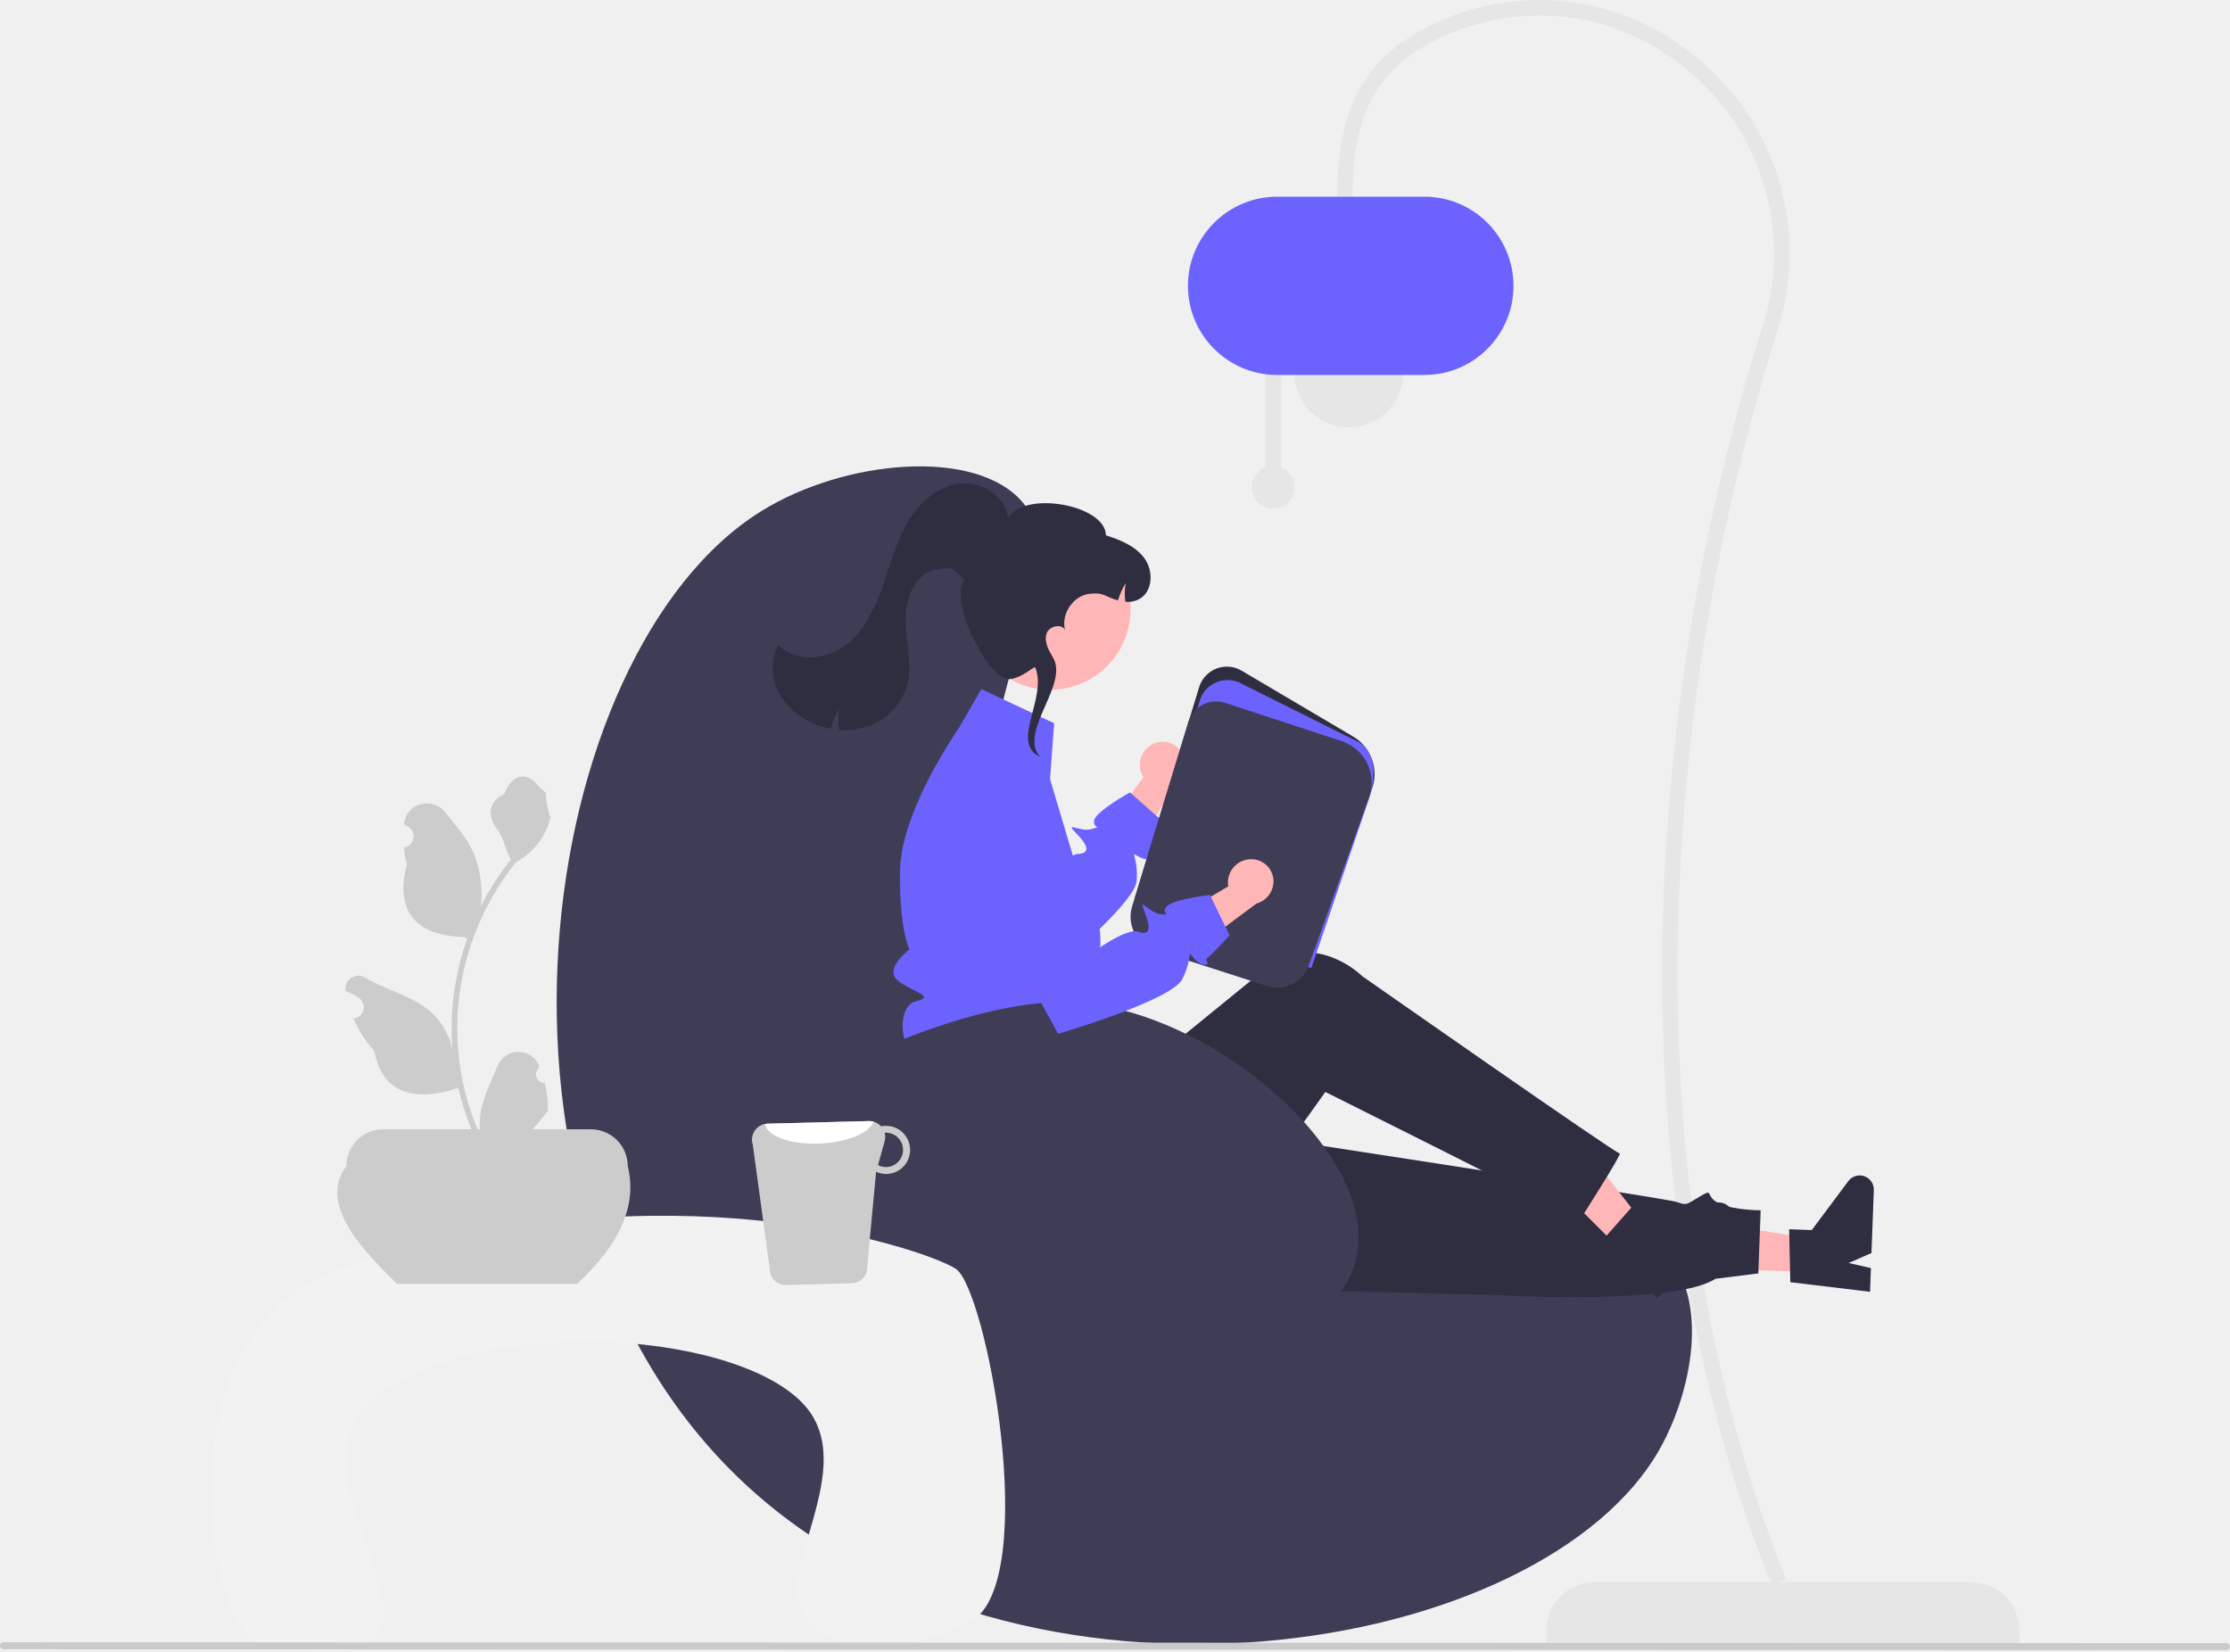
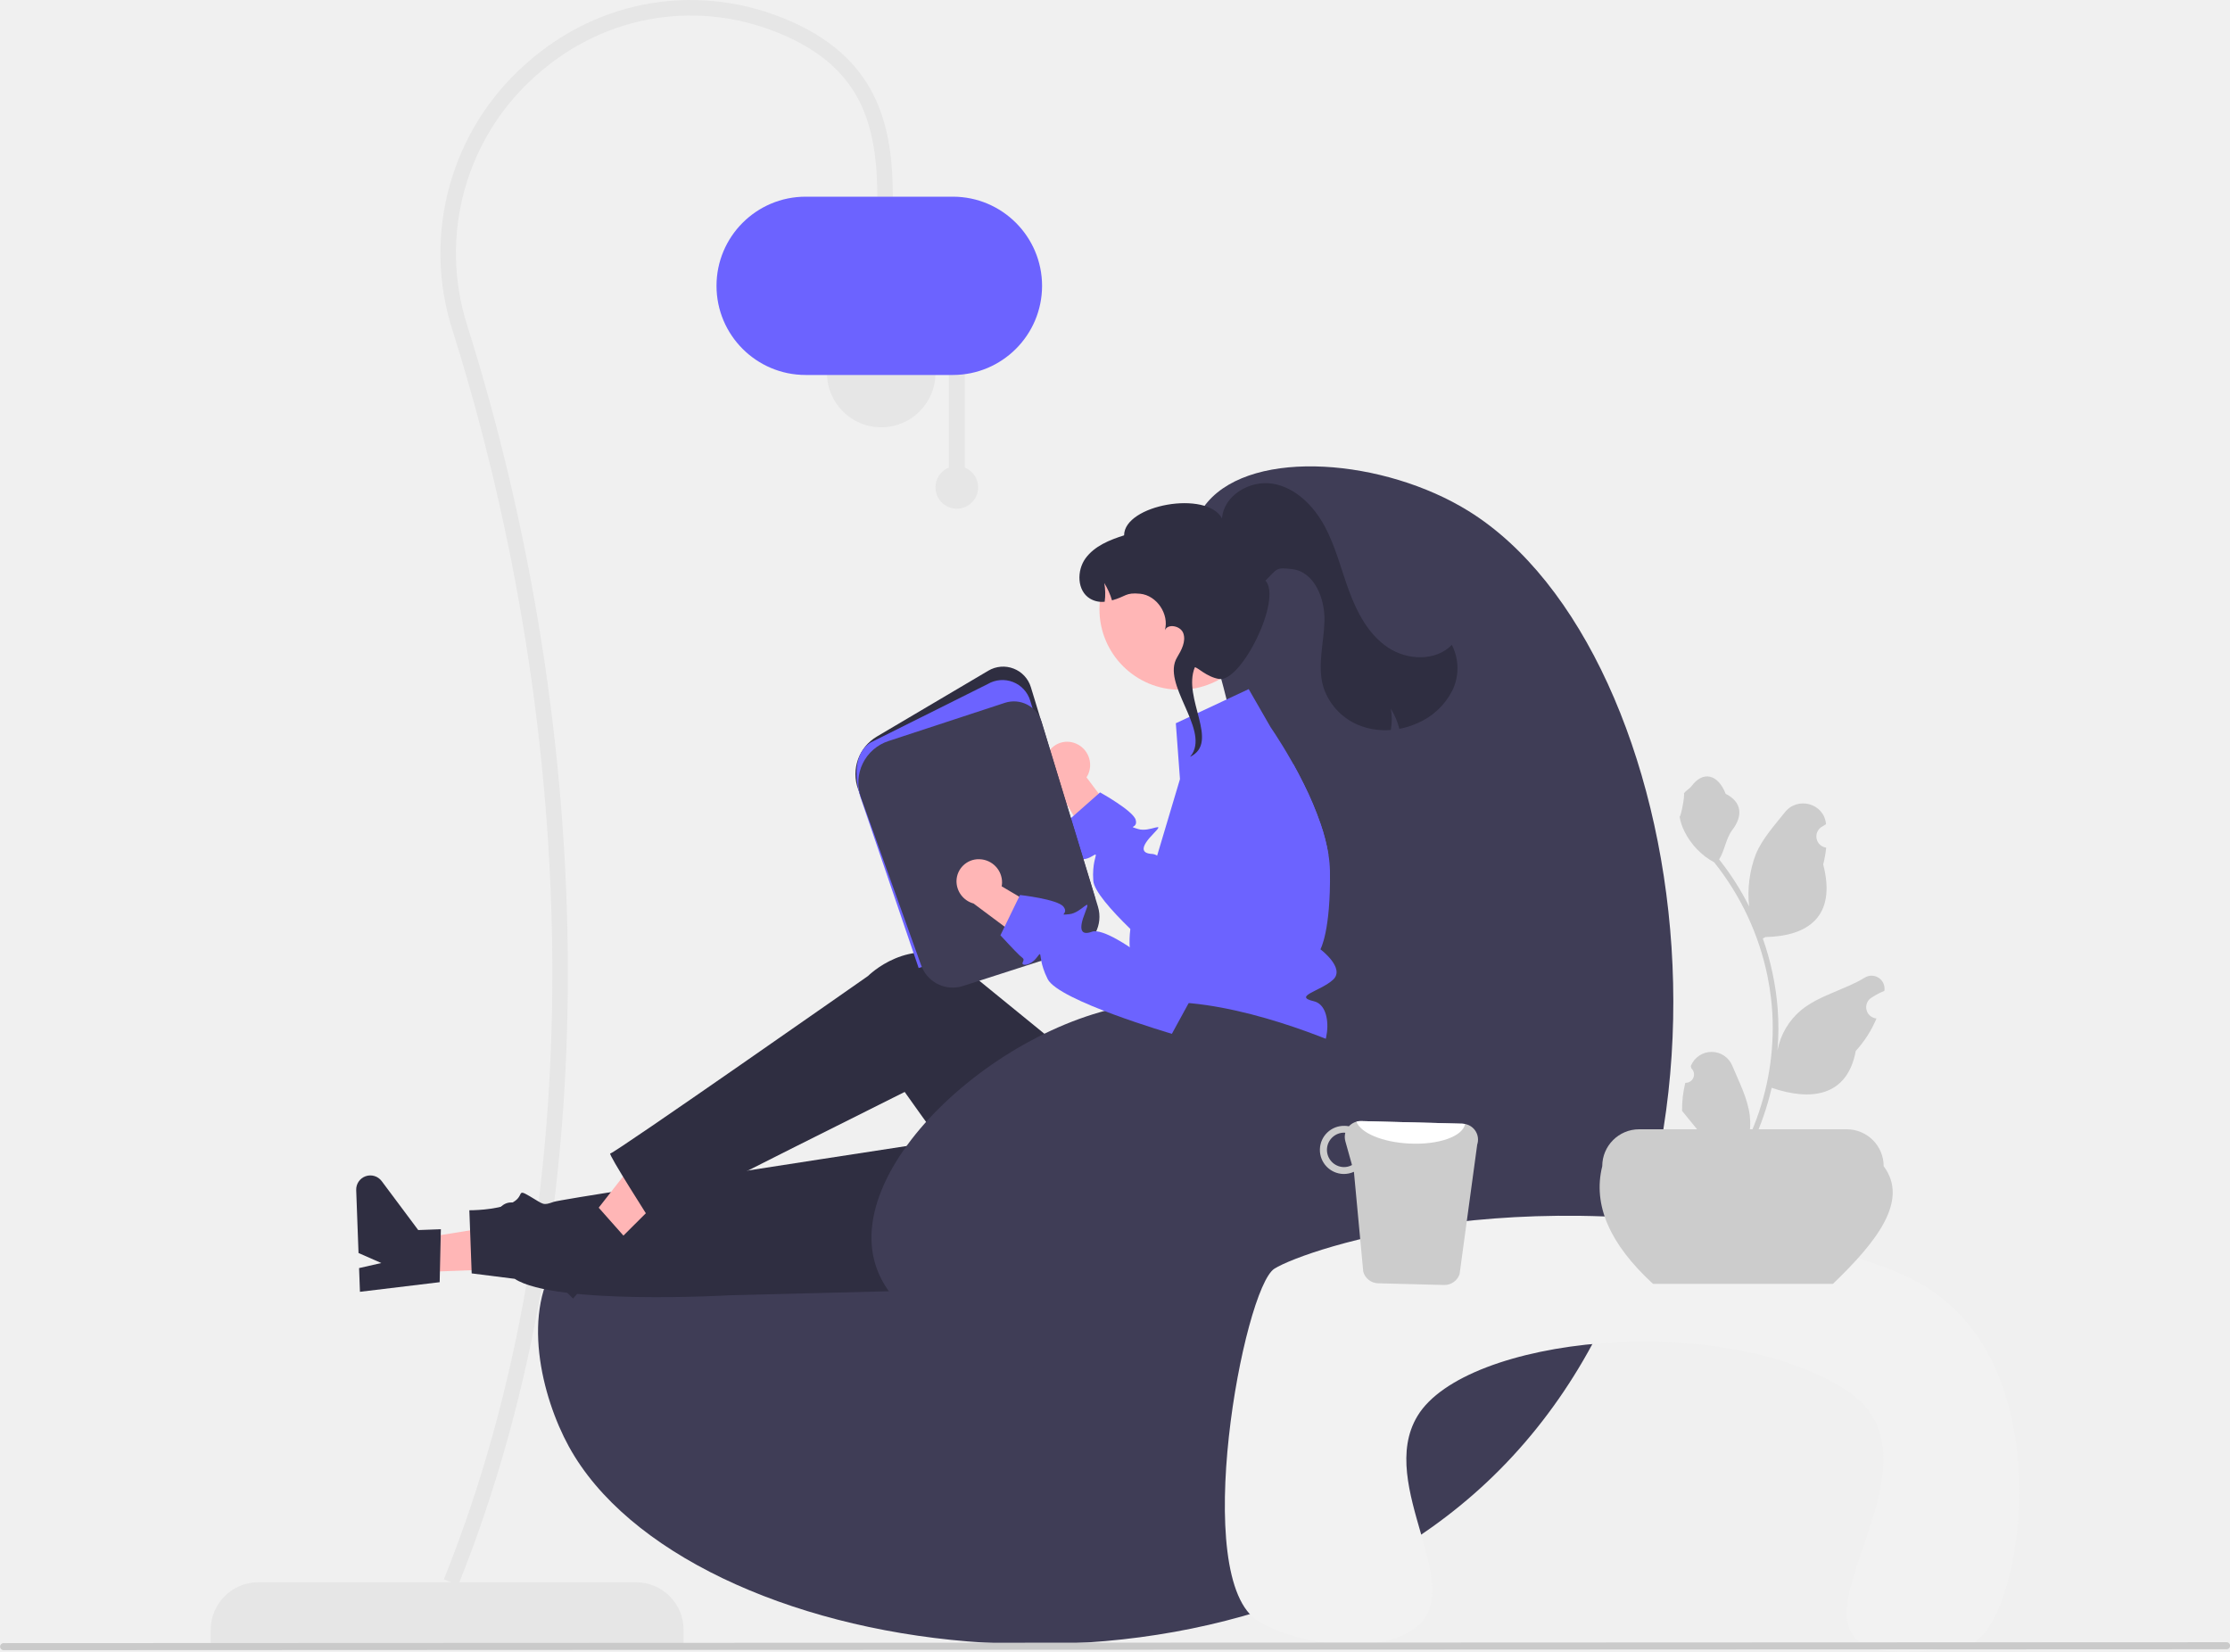
- <svg xmlns="http://www.w3.org/2000/svg" width="751.131" height="556.415" viewBox="0 0 751.131 556.415" role="img" artist="Katerina Limpitsouni" source="https://undraw.co/" transform="scaleX(-1)">
-   <path d="M745.319,704.743H904.585a0,0,0,0,1,0,0v4.887a16,16,0,0,1-16,16H761.319a16,16,0,0,1-16-16V704.743A0,0,0,0,1,745.319,704.743Z" transform="translate(1425.47 1258.58) rotate(-180)" fill="#e6e6e6" />
-   <path d="M821.225,705.718l4.843-1.951c-50.677-125.789-45.795-284.482-2.956-420.613a85.005,85.005,0,0,0-24.764-89.934c-24.865-22.189-59.145-27.594-89.467-14.108-29.931,13.314-34.056,36.505-34.056,59.583h5.222c0-24.635,5.265-43.383,30.957-54.812,28.419-12.639,60.555-7.569,83.867,13.234A79.839,79.839,0,0,1,818.131,281.586C774.798,419.289,770.202,579.072,821.225,705.718Z" transform="translate(-224.4343 -171.7927)" fill="#e6e6e6" />
-   <circle cx="454.307" cy="125.648" r="18.276" fill="#e6e6e6" />
-   <path d="M650.594,329.302V294.672h5.385v34.629a7.179,7.179,0,1,1-5.385,0Z" transform="translate(-224.4343 -171.7927)" fill="#e6e6e6" />
-   <path d="M624.565,268.068a30.06,30.06,0,0,1,30.025-30.025h49.607a30.025,30.025,0,1,1,0,60.051H654.59A30.06,30.06,0,0,1,624.565,268.068Z" transform="translate(-224.4343 -171.7927)" fill="#6c63ff" />
-   <path d="M554.67,454.005c4.981-63.723,30.447-94.083,14.14-113.123-15.619-18.238-59.617-14.47-87.872,3.03-76.212,47.202-104.134,235.332-6.06,327.249C568.072,758.504,744.695,730.53,783.946,659.04c9.158-16.681,16.434-45.922,3.03-63.632-33.278-43.967-154.271,35.669-208.066-14.14C547.03,551.749,551.937,488.975,554.67,454.005Z" transform="translate(-224.4343 -171.7927)" fill="#3f3d56" />
-   <path d="M612.927,422.347a7.822,7.822,0,0,0-3.924,10.18,7.504,7.504,0,0,0,.597,1.087l-16.358,21.842,8.163,12.2,19.174-32.343a7.8,7.8,0,0,0,2.373-9.222,7.465,7.465,0,0,0-9.838-3.828Q613.02,422.303,612.927,422.347Z" transform="translate(-224.4343 -171.7927)" fill="#ffb6b6" />
-   <path d="M612.914,460.005c1.071.949-1.899,2.121-5.04.273-.899-.535-1.283-.758-1.384-.616-.253.353,1.222,2.959.828,8.747-.242,3.454-5.979,9.949-12.494,16.282-8.807,8.565-19.049,16.827-19.049,16.827l-3.596-2.879-37.704-30.23-6.363-8.807a62.681,62.681,0,0,1,2.616-10.232,111.546,111.546,0,0,1,5.676-13.474c1.172-2.374,2.374-4.636,3.525-6.717l20.201,22.261,16.928,18.645s4.929-7.939,8.747-10.1a3.636,3.636,0,0,1,1.616-.555c3.858-.182,4.091-2.283-.384-6.858-4.474-4.575,1.172-.303,5.151-1.535,3.98-1.232,0,0,.838-3.081.838-3.081,11.999-9.262,11.999-9.262l.465.414,8.434,7.444,2.414,2.131s-2.636,7.232-3.363,8.757C612.248,458.965,611.854,459.046,612.914,460.005Z" transform="translate(-224.4343 -171.7927)" fill="#6c63ff" />
-   <polygon points="610.804 428.521 611.215 417.38 568.439 410.493 567.832 426.935 610.804 428.521" fill="#ffb6b6" />
-   <path d="M827.473,603.668l-.406-17.838,7.626.281,12.311-16.49a4.767,4.767,0,0,1,8.583,3.027l-.782,21.19-7.678,3.374,7.49,1.704-.295,7.989Z" transform="translate(-224.4343 -171.7927)" fill="#2f2e41" />
-   <path d="M594.489,604.651l135.488,3.435s58.508,3.379,72.236-5.551l14.476-1.828.785-21.264s-8.852.065-13.942-2.306-1.552-5.273-6.405-2.42-4.34,3.196-8.092,1.885S613.241,549.069,613.241,549.069Z" transform="translate(-224.4343 -171.7927)" fill="#2f2e41" />
-   <polygon points="548.592 423.631 556.471 415.744 529.796 381.601 518.168 393.243 548.592 423.631" fill="#ffb6b6" />
-   <path d="M765.053,588.562l11.835-13.353,5.399,5.393,20.241-3.716a4.767,4.767,0,0,1,4.234,8.057l-14.985,15.003-7.923-2.748,4.332,6.344-5.65,5.657Z" transform="translate(-224.4343 -171.7927)" fill="#2f2e41" />
-   <path d="M541.035,530.449l1.347,31.31c1.586,36.859,42.178,59.168,73.654,39.923q.87-.532,1.746-1.102s11.933-3.205,11.571-8.279,2.553-7.545,5.133-6.161,36.357-46.553,36.357-46.553,70.178,35.006,85.66,43.247c0,0,14.556-22.759,13.501-22.52s-86.819-59.788-86.819-59.788-13.972-14.14-31.304-4.804c-.361,1.371-.052,1.419-.052,1.419l-57.253,46.652-8.09-15.363Z" transform="translate(-224.4343 -171.7927)" fill="#2f2e41" />
-   <path d="M595.017,491.306a32.354,32.354,0,0,1-.616,4.303,25.39,25.39,0,0,1-1.98,5.939s0,2.111-4.04,9.181,1.01,4.04,4.04,9.292c3.03,5.242,0,2.828-3.363,6.202a7.722,7.722,0,0,0-1.909,7.606s-43.391.03-51.471-3-9.918-20.1-2.677-21.786c7.232-1.687-2.192-3.363-6.444-7.252-4.252-3.889,4.252-10.252,4.252-10.252s-3.505-6.05-3.212-26.362a40.029,40.029,0,0,1,.515-5.575,62.681,62.681,0,0,1,2.616-10.232,111.546,111.546,0,0,1,5.676-13.474c1.172-2.374,2.374-4.636,3.525-6.717.182-.323.353-.636.535-.949,2.192-3.879,4.192-7.05,5.515-9.08,1.02-1.576,1.636-2.464,1.636-2.464l7.353-12.787,24.544,11.504-1.394,18.817,4.232,14.191,1.949,6.535,1.505,5.04,2.323,7.807s-.636.03.121,1.071a34.484,34.484,0,0,1,6.575,15.827A32.227,32.227,0,0,1,595.017,491.306Z" transform="translate(-224.4343 -171.7927)" fill="#6c63ff" />
-   <path d="M665.896,493.334l-.461-.149-58.744-18.917,21.647-71.017a9.768,9.768,0,0,1,14.312-5.562l37.54,22.179a14.715,14.715,0,0,1,6.319,17.788Z" transform="translate(-224.4343 -171.7927)" fill="#2f2e41" />
-   <path d="M666.134,497.849l-59.217-19.069,21.647-71.017A9.768,9.768,0,0,1,642.876,402.201l39.332,19.637c5.909,3.49,5.771,12.524,3.027,19.936Z" transform="translate(-224.4343 -171.7927)" fill="#6c63ff" />
-   <path d="M660.206,502.989a11.291,11.291,0,0,1-9.05.9l-37.85-12.189A11.704,11.704,0,0,1,605.731,477.21l18.976-62.255a9.767,9.767,0,0,1,12.39-6.431l39.224,12.879a14.722,14.722,0,0,1,9.265,18.959l-20.289,56.565A11.304,11.304,0,0,1,660.206,502.989Z" transform="translate(-224.4343 -171.7927)" fill="#3f3d56" />
-   <circle cx="353.691" cy="205.214" r="27.11" fill="#ffb6b6" />
-   <path d="M486.452,404.525a23.511,23.511,0,0,0,11.546,10.793,27.033,27.033,0,0,0,6.222,1.969,24.326,24.326,0,0,1,2.879-6.816,20.083,20.083,0,0,0,0,7.199,23.9,23.9,0,0,0,9.663-1.199,20.726,20.726,0,0,0,13.034-13.204c2.16-7.186-.167-14.861-.35-22.362-.189-7.502,3.373-16.474,10.82-17.402,5.671-.708,4.97-.158,9.045,3.848-5.7,6.332,8.196,34.377,15.653,33.138,4.216-.701,7.318-4.048,8.152-3.932,4.27,10.456-8.574,25.286,1.613,30.154l-.756-1c-5.332-8.808,10.445-23.685,5.113-32.494-1.486-2.464-3.032-5.353-2.112-8.079.873-2.592,5.293-3.412,6.226-1.053-1.516-5.407,2.716-11.752,8.338-12.304,4.994-.493,4.706.931,9.467,2.229a24.293,24.293,0,0,1,2.608-5.835,19.918,19.918,0,0,0-.139,6.296,7.855,7.855,0,0,0,4.941-1.046c4.397-2.636,4.528-9.44,1.507-13.581-3.026-4.142-8.095-6.187-12.985-7.734-.045-10.342-27.872-15.292-32.99-5.678-.526-7.785-9.45-13.029-17.138-11.707s-13.752,7.487-17.45,14.357c-3.697,6.865-5.532,14.552-8.238,21.865s-6.575,14.604-13.056,18.943c-6.48,4.333-16.109,4.727-21.52-.89A17.168,17.168,0,0,0,486.452,404.525Z" transform="translate(-224.4343 -171.7927)" fill="#2f2e41" />
-   <path d="M514.269,528.498a9.788,9.788,0,0,1,1.815-1.149c10.377-5.164,42.645-18.57,67.877-18.02,48.548,1.058,110.332,54.637,95.953,90.617-10.941,27.378-65.336,42.954-105.043,30.496C519.245,612.989,497.288,542.036,514.269,528.498Z" transform="translate(-224.4343 -171.7927)" fill="#3f3d56" />
-   <path d="M312.726,725.733c-15.864-2.993-29.906-74.46,1.305-109.658,10.693-12.059,24.032-17.308,41.775-22.193,102.121-28.115,180.011-1.32,190.478,5.222,10.444,6.527,28.752,104.875,5.34,118.796-13.173,7.833-39.282,11.749-52.218,2.611-19.035-13.446,12.915-48.324-1.305-71.8C481.963,622.071,396.986,613.097,354.382,639.573,308.929,667.82,402.684,742.704,312.726,725.733Z" transform="translate(-224.4343 -171.7927)" fill="#f2f2f2" />
-   <path d="M418.787,604.223H358.183c-14.961-14.338-25.658-28.156-17.094-39.626a12.432,12.432,0,0,1,12.432-12.432h69.928a12.432,12.432,0,0,1,12.432,12.432C439.141,577.666,433.316,590.877,418.787,604.223Z" transform="translate(-224.4343 -171.7927)" fill="#ccc" />
-   <path d="M407.903,536.515a2.807,2.807,0,0,1-2.035-4.866l.192-.765q-.038-.092-.076-.184a7.539,7.539,0,0,0-13.907.052c-2.275,5.478-5.17,10.966-5.883,16.758a22.304,22.304,0,0,0,.392,7.671A89.42,89.42,0,0,1,378.452,518.042a86.307,86.307,0,0,1,.535-9.628q.444-3.931,1.231-7.807a90.456,90.456,0,0,1,17.938-38.337,24.073,24.073,0,0,0,10.012-10.387,18.363,18.363,0,0,0,1.67-5.018c-.487.064-1.838-7.359-1.47-7.815-.679-1.031-1.895-1.543-2.637-2.549-3.689-5.002-8.773-4.129-11.426,2.669-5.669,2.861-5.724,7.606-2.245,12.169,2.213,2.903,2.517,6.832,4.459,9.94-.2.256-.408.503-.607.759a91.039,91.039,0,0,0-9.502,15.054,37.846,37.846,0,0,0-2.259-17.579c-2.163-5.217-6.216-9.611-9.786-14.122-4.288-5.418-13.08-3.053-13.836,3.814q-.011.1-.021.199.795.449,1.557.952a3.808,3.808,0,0,1-1.535,6.93l-.078.012a37.89,37.89,0,0,0,.999,5.665c-4.58,17.71,5.307,24.16,19.424,24.45.312.16.615.32.927.471a92.924,92.924,0,0,0-5.002,23.539,88.135,88.135,0,0,0,.064,14.231l-.024-.168a23.289,23.289,0,0,0-7.95-13.448c-6.118-5.026-14.762-6.877-21.363-10.916a4.371,4.371,0,0,0-6.694,4.252q.013.088.027.176a25.578,25.578,0,0,1,2.868,1.382q.795.449,1.557.952a3.808,3.808,0,0,1-1.535,6.93l-.078.012c-.056.008-.104.016-.16.024a37.923,37.923,0,0,0,6.975,10.923c2.863,15.46,15.162,16.927,28.318,12.425h.008a92.897,92.897,0,0,0,6.24,18.218h22.293c.08-.248.152-.503.224-.751a25.329,25.329,0,0,1-6.169-.367c1.654-2.03,3.308-4.075,4.962-6.105a1.384,1.384,0,0,0,.104-.12c.839-1.039,1.686-2.069,2.525-3.108l0-.001a37.101,37.101,0,0,0-1.087-9.451Z" transform="translate(-224.4343 -171.7927)" fill="#ccc" />
-   <path d="M483.94,600.976a5.385,5.385,0,0,0,5.189,3.635l22.233-.572a5.311,5.311,0,0,0,5.019-3.908l3.146-33.642a8.22,8.22,0,0,0,3.557.731,8.108,8.108,0,0,0-.407-16.211,6.869,6.869,0,0,0-1.457.152,5.495,5.495,0,0,0-4.09-1.765l-34.199.883a4.912,4.912,0,0,0-.844.105,5.341,5.341,0,0,0-4.09,6.936Zm36.233-36.773,2.239-8.017a5.46,5.46,0,0,0,.017-2.832c.109-0.0.204-.052.313-.052a5.8,5.8,0,0,1,.272,11.596A5.459,5.459,0,0,1,520.172,564.203Z" transform="translate(-224.4343 -171.7927)" fill="#ccc" />
-   <path d="M482.087,550.382c.729,4.166,8.92,7.095,18.77,6.586,9.058-.417,16.464-3.598,17.82-7.367a5.057,5.057,0,0,0-1.548-.206l-34.199.883A4.912,4.912,0,0,0,482.087,550.382Z" transform="translate(-224.4343 -171.7927)" fill="#fff" />
-   <path d="M225.625,727.311l748.75.307a1.191,1.191,0,0,0,0-2.381l-748.75-.307a1.191,1.191,0,1,0,0,2.381Z" transform="translate(-224.4343 -171.7927)" fill="#cacaca" />
-   <path d="M645.576,461.206a7.822,7.822,0,0,0-7.536,7.889,7.505,7.505,0,0,0,.133,1.233l-23.499,13.873,2.844,14.4,30.135-22.485a7.8,7.8,0,0,0,5.737-7.601,7.465,7.465,0,0,0-7.61-7.317Q645.678,461.201,645.576,461.206Z" transform="translate(-224.4343 -171.7927)" fill="#ffb6b6" />
-   <path d="M626.326,494.279c-.629-.842-.899-1.195-1.042-1.098-.368.222-.014,3.197-2.602,8.383-3.643,7.285-41.844,18.442-41.844,18.442l-4.703-8.611-20.688-37.84-7.131-30.33a13.531,13.531,0,0,1-.361-3.228,128.177,128.177,0,0,1,20.171-11.611,13.504,13.504,0,0,1,6.061,7.22l14.241,39.929,5.683,15.942s10.024-7.168,13.66-5.852c3.63,1.324,4.662-.532,2.289-6.475-2.373-5.943,1.189.174,5.334.563,4.153.395,0,0,1.962-2.522s14.645-3.94,14.645-3.94l.27.563,4.915,10.11,1.407,2.905s-5.211,5.653-6.468,6.78c-1.263,1.135-1.653,1.056-1.035,2.349C631.699,497.248,628.509,497.19,626.326,494.279Z" transform="translate(-224.4343 -171.7927)" fill="#6c63ff" />
+ <svg xmlns="http://www.w3.org/2000/svg" width="751.131" height="556.415" viewBox="0 0 751.131 556.415" role="img" artist="Katerina Limpitsouni" source="https://undraw.co/">
+   <g transform="translate(751.1314,0) scale(-1,1)">
+     <path d="M745.319,704.743H904.585a0,0,0,0,1,0,0v4.887a16,16,0,0,1-16,16H761.319a16,16,0,0,1-16-16V704.743A0,0,0,0,1,745.319,704.743Z" transform="translate(1425.47 1258.58) rotate(-180)" fill="#e6e6e6" />
+     <path d="M821.225,705.718l4.843-1.951c-50.677-125.789-45.795-284.482-2.956-420.613a85.005,85.005,0,0,0-24.764-89.934c-24.865-22.189-59.145-27.594-89.467-14.108-29.931,13.314-34.056,36.505-34.056,59.583h5.222c0-24.635,5.265-43.383,30.957-54.812,28.419-12.639,60.555-7.569,83.867,13.234A79.839,79.839,0,0,1,818.131,281.586C774.798,419.289,770.202,579.072,821.225,705.718Z" transform="translate(-224.4343 -171.7927)" fill="#e6e6e6" />
+     <circle cx="454.307" cy="125.648" r="18.276" fill="#e6e6e6" />
+     <path d="M650.594,329.302V294.672h5.385v34.629a7.179,7.179,0,1,1-5.385,0Z" transform="translate(-224.4343 -171.7927)" fill="#e6e6e6" />
+     <path d="M624.565,268.068a30.06,30.06,0,0,1,30.025-30.025h49.607a30.025,30.025,0,1,1,0,60.051H654.59A30.06,30.06,0,0,1,624.565,268.068Z" transform="translate(-224.4343 -171.7927)" fill="#6c63ff" />
+     <path d="M554.67,454.005c4.981-63.723,30.447-94.083,14.14-113.123-15.619-18.238-59.617-14.47-87.872,3.03-76.212,47.202-104.134,235.332-6.06,327.249C568.072,758.504,744.695,730.53,783.946,659.04c9.158-16.681,16.434-45.922,3.03-63.632-33.278-43.967-154.271,35.669-208.066-14.14C547.03,551.749,551.937,488.975,554.67,454.005Z" transform="translate(-224.4343 -171.7927)" fill="#3f3d56" />
+     <path d="M612.927,422.347a7.822,7.822,0,0,0-3.924,10.18,7.504,7.504,0,0,0,.597,1.087l-16.358,21.842,8.163,12.2,19.174-32.343a7.8,7.8,0,0,0,2.373-9.222,7.465,7.465,0,0,0-9.838-3.828Q613.02,422.303,612.927,422.347Z" transform="translate(-224.4343 -171.7927)" fill="#ffb6b6" />
+     <path d="M612.914,460.005c1.071.949-1.899,2.121-5.04.273-.899-.535-1.283-.758-1.384-.616-.253.353,1.222,2.959.828,8.747-.242,3.454-5.979,9.949-12.494,16.282-8.807,8.565-19.049,16.827-19.049,16.827l-3.596-2.879-37.704-30.23-6.363-8.807a62.681,62.681,0,0,1,2.616-10.232,111.546,111.546,0,0,1,5.676-13.474c1.172-2.374,2.374-4.636,3.525-6.717l20.201,22.261,16.928,18.645s4.929-7.939,8.747-10.1a3.636,3.636,0,0,1,1.616-.555c3.858-.182,4.091-2.283-.384-6.858-4.474-4.575,1.172-.303,5.151-1.535,3.98-1.232,0,0,.838-3.081.838-3.081,11.999-9.262,11.999-9.262l.465.414,8.434,7.444,2.414,2.131s-2.636,7.232-3.363,8.757C612.248,458.965,611.854,459.046,612.914,460.005Z" transform="translate(-224.4343 -171.7927)" fill="#6c63ff" />
+     <polygon points="610.804 428.521 611.215 417.38 568.439 410.493 567.832 426.935 610.804 428.521" fill="#ffb6b6" />
+     <path d="M827.473,603.668l-.406-17.838,7.626.281,12.311-16.49a4.767,4.767,0,0,1,8.583,3.027l-.782,21.19-7.678,3.374,7.49,1.704-.295,7.989Z" transform="translate(-224.4343 -171.7927)" fill="#2f2e41" />
+     <path d="M594.489,604.651l135.488,3.435s58.508,3.379,72.236-5.551l14.476-1.828.785-21.264s-8.852.065-13.942-2.306-1.552-5.273-6.405-2.42-4.34,3.196-8.092,1.885S613.241,549.069,613.241,549.069Z" transform="translate(-224.4343 -171.7927)" fill="#2f2e41" />
+     <polygon points="548.592 423.631 556.471 415.744 529.796 381.601 518.168 393.243 548.592 423.631" fill="#ffb6b6" />
+     <path d="M765.053,588.562l11.835-13.353,5.399,5.393,20.241-3.716a4.767,4.767,0,0,1,4.234,8.057l-14.985,15.003-7.923-2.748,4.332,6.344-5.65,5.657Z" transform="translate(-224.4343 -171.7927)" fill="#2f2e41" />
+     <path d="M541.035,530.449l1.347,31.31c1.586,36.859,42.178,59.168,73.654,39.923q.87-.532,1.746-1.102s11.933-3.205,11.571-8.279,2.553-7.545,5.133-6.161,36.357-46.553,36.357-46.553,70.178,35.006,85.66,43.247c0,0,14.556-22.759,13.501-22.52s-86.819-59.788-86.819-59.788-13.972-14.14-31.304-4.804c-.361,1.371-.052,1.419-.052,1.419l-57.253,46.652-8.09-15.363Z" transform="translate(-224.4343 -171.7927)" fill="#2f2e41" />
+     <path d="M595.017,491.306a32.354,32.354,0,0,1-.616,4.303,25.39,25.39,0,0,1-1.98,5.939s0,2.111-4.04,9.181,1.01,4.04,4.04,9.292c3.03,5.242,0,2.828-3.363,6.202a7.722,7.722,0,0,0-1.909,7.606s-43.391.03-51.471-3-9.918-20.1-2.677-21.786c7.232-1.687-2.192-3.363-6.444-7.252-4.252-3.889,4.252-10.252,4.252-10.252s-3.505-6.05-3.212-26.362a40.029,40.029,0,0,1,.515-5.575,62.681,62.681,0,0,1,2.616-10.232,111.546,111.546,0,0,1,5.676-13.474c1.172-2.374,2.374-4.636,3.525-6.717.182-.323.353-.636.535-.949,2.192-3.879,4.192-7.05,5.515-9.08,1.02-1.576,1.636-2.464,1.636-2.464l7.353-12.787,24.544,11.504-1.394,18.817,4.232,14.191,1.949,6.535,1.505,5.04,2.323,7.807s-.636.03.121,1.071a34.484,34.484,0,0,1,6.575,15.827A32.227,32.227,0,0,1,595.017,491.306Z" transform="translate(-224.4343 -171.7927)" fill="#6c63ff" />
+     <path d="M665.896,493.334l-.461-.149-58.744-18.917,21.647-71.017a9.768,9.768,0,0,1,14.312-5.562l37.54,22.179a14.715,14.715,0,0,1,6.319,17.788Z" transform="translate(-224.4343 -171.7927)" fill="#2f2e41" />
+     <path d="M666.134,497.849l-59.217-19.069,21.647-71.017A9.768,9.768,0,0,1,642.876,402.201l39.332,19.637c5.909,3.49,5.771,12.524,3.027,19.936Z" transform="translate(-224.4343 -171.7927)" fill="#6c63ff" />
+     <path d="M660.206,502.989a11.291,11.291,0,0,1-9.05.9l-37.85-12.189A11.704,11.704,0,0,1,605.731,477.21l18.976-62.255a9.767,9.767,0,0,1,12.39-6.431l39.224,12.879a14.722,14.722,0,0,1,9.265,18.959l-20.289,56.565A11.304,11.304,0,0,1,660.206,502.989Z" transform="translate(-224.4343 -171.7927)" fill="#3f3d56" />
+     <circle cx="353.691" cy="205.214" r="27.11" fill="#ffb6b6" />
+     <path d="M486.452,404.525a23.511,23.511,0,0,0,11.546,10.793,27.033,27.033,0,0,0,6.222,1.969,24.326,24.326,0,0,1,2.879-6.816,20.083,20.083,0,0,0,0,7.199,23.9,23.9,0,0,0,9.663-1.199,20.726,20.726,0,0,0,13.034-13.204c2.16-7.186-.167-14.861-.35-22.362-.189-7.502,3.373-16.474,10.82-17.402,5.671-.708,4.97-.158,9.045,3.848-5.7,6.332,8.196,34.377,15.653,33.138,4.216-.701,7.318-4.048,8.152-3.932,4.27,10.456-8.574,25.286,1.613,30.154l-.756-1c-5.332-8.808,10.445-23.685,5.113-32.494-1.486-2.464-3.032-5.353-2.112-8.079.873-2.592,5.293-3.412,6.226-1.053-1.516-5.407,2.716-11.752,8.338-12.304,4.994-.493,4.706.931,9.467,2.229a24.293,24.293,0,0,1,2.608-5.835,19.918,19.918,0,0,0-.139,6.296,7.855,7.855,0,0,0,4.941-1.046c4.397-2.636,4.528-9.44,1.507-13.581-3.026-4.142-8.095-6.187-12.985-7.734-.045-10.342-27.872-15.292-32.99-5.678-.526-7.785-9.45-13.029-17.138-11.707s-13.752,7.487-17.45,14.357c-3.697,6.865-5.532,14.552-8.238,21.865s-6.575,14.604-13.056,18.943c-6.48,4.333-16.109,4.727-21.52-.89A17.168,17.168,0,0,0,486.452,404.525Z" transform="translate(-224.4343 -171.7927)" fill="#2f2e41" />
+     <path d="M514.269,528.498a9.788,9.788,0,0,1,1.815-1.149c10.377-5.164,42.645-18.57,67.877-18.02,48.548,1.058,110.332,54.637,95.953,90.617-10.941,27.378-65.336,42.954-105.043,30.496C519.245,612.989,497.288,542.036,514.269,528.498Z" transform="translate(-224.4343 -171.7927)" fill="#3f3d56" />
+     <path d="M312.726,725.733c-15.864-2.993-29.906-74.46,1.305-109.658,10.693-12.059,24.032-17.308,41.775-22.193,102.121-28.115,180.011-1.32,190.478,5.222,10.444,6.527,28.752,104.875,5.34,118.796-13.173,7.833-39.282,11.749-52.218,2.611-19.035-13.446,12.915-48.324-1.305-71.8C481.963,622.071,396.986,613.097,354.382,639.573,308.929,667.82,402.684,742.704,312.726,725.733Z" transform="translate(-224.4343 -171.7927)" fill="#f2f2f2" />
+     <path d="M418.787,604.223H358.183c-14.961-14.338-25.658-28.156-17.094-39.626a12.432,12.432,0,0,1,12.432-12.432h69.928a12.432,12.432,0,0,1,12.432,12.432C439.141,577.666,433.316,590.877,418.787,604.223Z" transform="translate(-224.4343 -171.7927)" fill="#ccc" />
+     <path d="M407.903,536.515a2.807,2.807,0,0,1-2.035-4.866l.192-.765q-.038-.092-.076-.184a7.539,7.539,0,0,0-13.907.052c-2.275,5.478-5.17,10.966-5.883,16.758a22.304,22.304,0,0,0,.392,7.671A89.42,89.42,0,0,1,378.452,518.042a86.307,86.307,0,0,1,.535-9.628q.444-3.931,1.231-7.807a90.456,90.456,0,0,1,17.938-38.337,24.073,24.073,0,0,0,10.012-10.387,18.363,18.363,0,0,0,1.67-5.018c-.487.064-1.838-7.359-1.47-7.815-.679-1.031-1.895-1.543-2.637-2.549-3.689-5.002-8.773-4.129-11.426,2.669-5.669,2.861-5.724,7.606-2.245,12.169,2.213,2.903,2.517,6.832,4.459,9.94-.2.256-.408.503-.607.759a91.039,91.039,0,0,0-9.502,15.054,37.846,37.846,0,0,0-2.259-17.579c-2.163-5.217-6.216-9.611-9.786-14.122-4.288-5.418-13.08-3.053-13.836,3.814q-.011.1-.021.199.795.449,1.557.952a3.808,3.808,0,0,1-1.535,6.93l-.078.012a37.89,37.89,0,0,0,.999,5.665c-4.58,17.71,5.307,24.16,19.424,24.45.312.16.615.32.927.471a92.924,92.924,0,0,0-5.002,23.539,88.135,88.135,0,0,0,.064,14.231l-.024-.168a23.289,23.289,0,0,0-7.95-13.448c-6.118-5.026-14.762-6.877-21.363-10.916a4.371,4.371,0,0,0-6.694,4.252q.013.088.027.176a25.578,25.578,0,0,1,2.868,1.382q.795.449,1.557.952a3.808,3.808,0,0,1-1.535,6.93l-.078.012c-.056.008-.104.016-.16.024a37.923,37.923,0,0,0,6.975,10.923c2.863,15.46,15.162,16.927,28.318,12.425h.008a92.897,92.897,0,0,0,6.24,18.218h22.293c.08-.248.152-.503.224-.751a25.329,25.329,0,0,1-6.169-.367c1.654-2.03,3.308-4.075,4.962-6.105a1.384,1.384,0,0,0,.104-.12c.839-1.039,1.686-2.069,2.525-3.108l0-.001a37.101,37.101,0,0,0-1.087-9.451Z" transform="translate(-224.4343 -171.7927)" fill="#ccc" />
+     <path d="M483.94,600.976a5.385,5.385,0,0,0,5.189,3.635l22.233-.572a5.311,5.311,0,0,0,5.019-3.908l3.146-33.642a8.22,8.22,0,0,0,3.557.731,8.108,8.108,0,0,0-.407-16.211,6.869,6.869,0,0,0-1.457.152,5.495,5.495,0,0,0-4.09-1.765l-34.199.883a4.912,4.912,0,0,0-.844.105,5.341,5.341,0,0,0-4.09,6.936Zm36.233-36.773,2.239-8.017a5.46,5.46,0,0,0,.017-2.832c.109-0.0.204-.052.313-.052a5.8,5.8,0,0,1,.272,11.596A5.459,5.459,0,0,1,520.172,564.203Z" transform="translate(-224.4343 -171.7927)" fill="#ccc" />
+     <path d="M482.087,550.382c.729,4.166,8.92,7.095,18.77,6.586,9.058-.417,16.464-3.598,17.82-7.367a5.057,5.057,0,0,0-1.548-.206l-34.199.883A4.912,4.912,0,0,0,482.087,550.382Z" transform="translate(-224.4343 -171.7927)" fill="#fff" />
+     <path d="M225.625,727.311l748.75.307a1.191,1.191,0,0,0,0-2.381l-748.75-.307a1.191,1.191,0,1,0,0,2.381Z" transform="translate(-224.4343 -171.7927)" fill="#cacaca" />
+     <path d="M645.576,461.206a7.822,7.822,0,0,0-7.536,7.889,7.505,7.505,0,0,0,.133,1.233l-23.499,13.873,2.844,14.4,30.135-22.485a7.8,7.8,0,0,0,5.737-7.601,7.465,7.465,0,0,0-7.61-7.317Q645.678,461.201,645.576,461.206Z" transform="translate(-224.4343 -171.7927)" fill="#ffb6b6" />
+     <path d="M626.326,494.279c-.629-.842-.899-1.195-1.042-1.098-.368.222-.014,3.197-2.602,8.383-3.643,7.285-41.844,18.442-41.844,18.442l-4.703-8.611-20.688-37.84-7.131-30.33a13.531,13.531,0,0,1-.361-3.228,128.177,128.177,0,0,1,20.171-11.611,13.504,13.504,0,0,1,6.061,7.22l14.241,39.929,5.683,15.942s10.024-7.168,13.66-5.852c3.63,1.324,4.662-.532,2.289-6.475-2.373-5.943,1.189.174,5.334.563,4.153.395,0,0,1.962-2.522s14.645-3.94,14.645-3.94l.27.563,4.915,10.11,1.407,2.905s-5.211,5.653-6.468,6.78c-1.263,1.135-1.653,1.056-1.035,2.349C631.699,497.248,628.509,497.19,626.326,494.279Z" transform="translate(-224.4343 -171.7927)" fill="#6c63ff" />
+   </g>
</svg>
